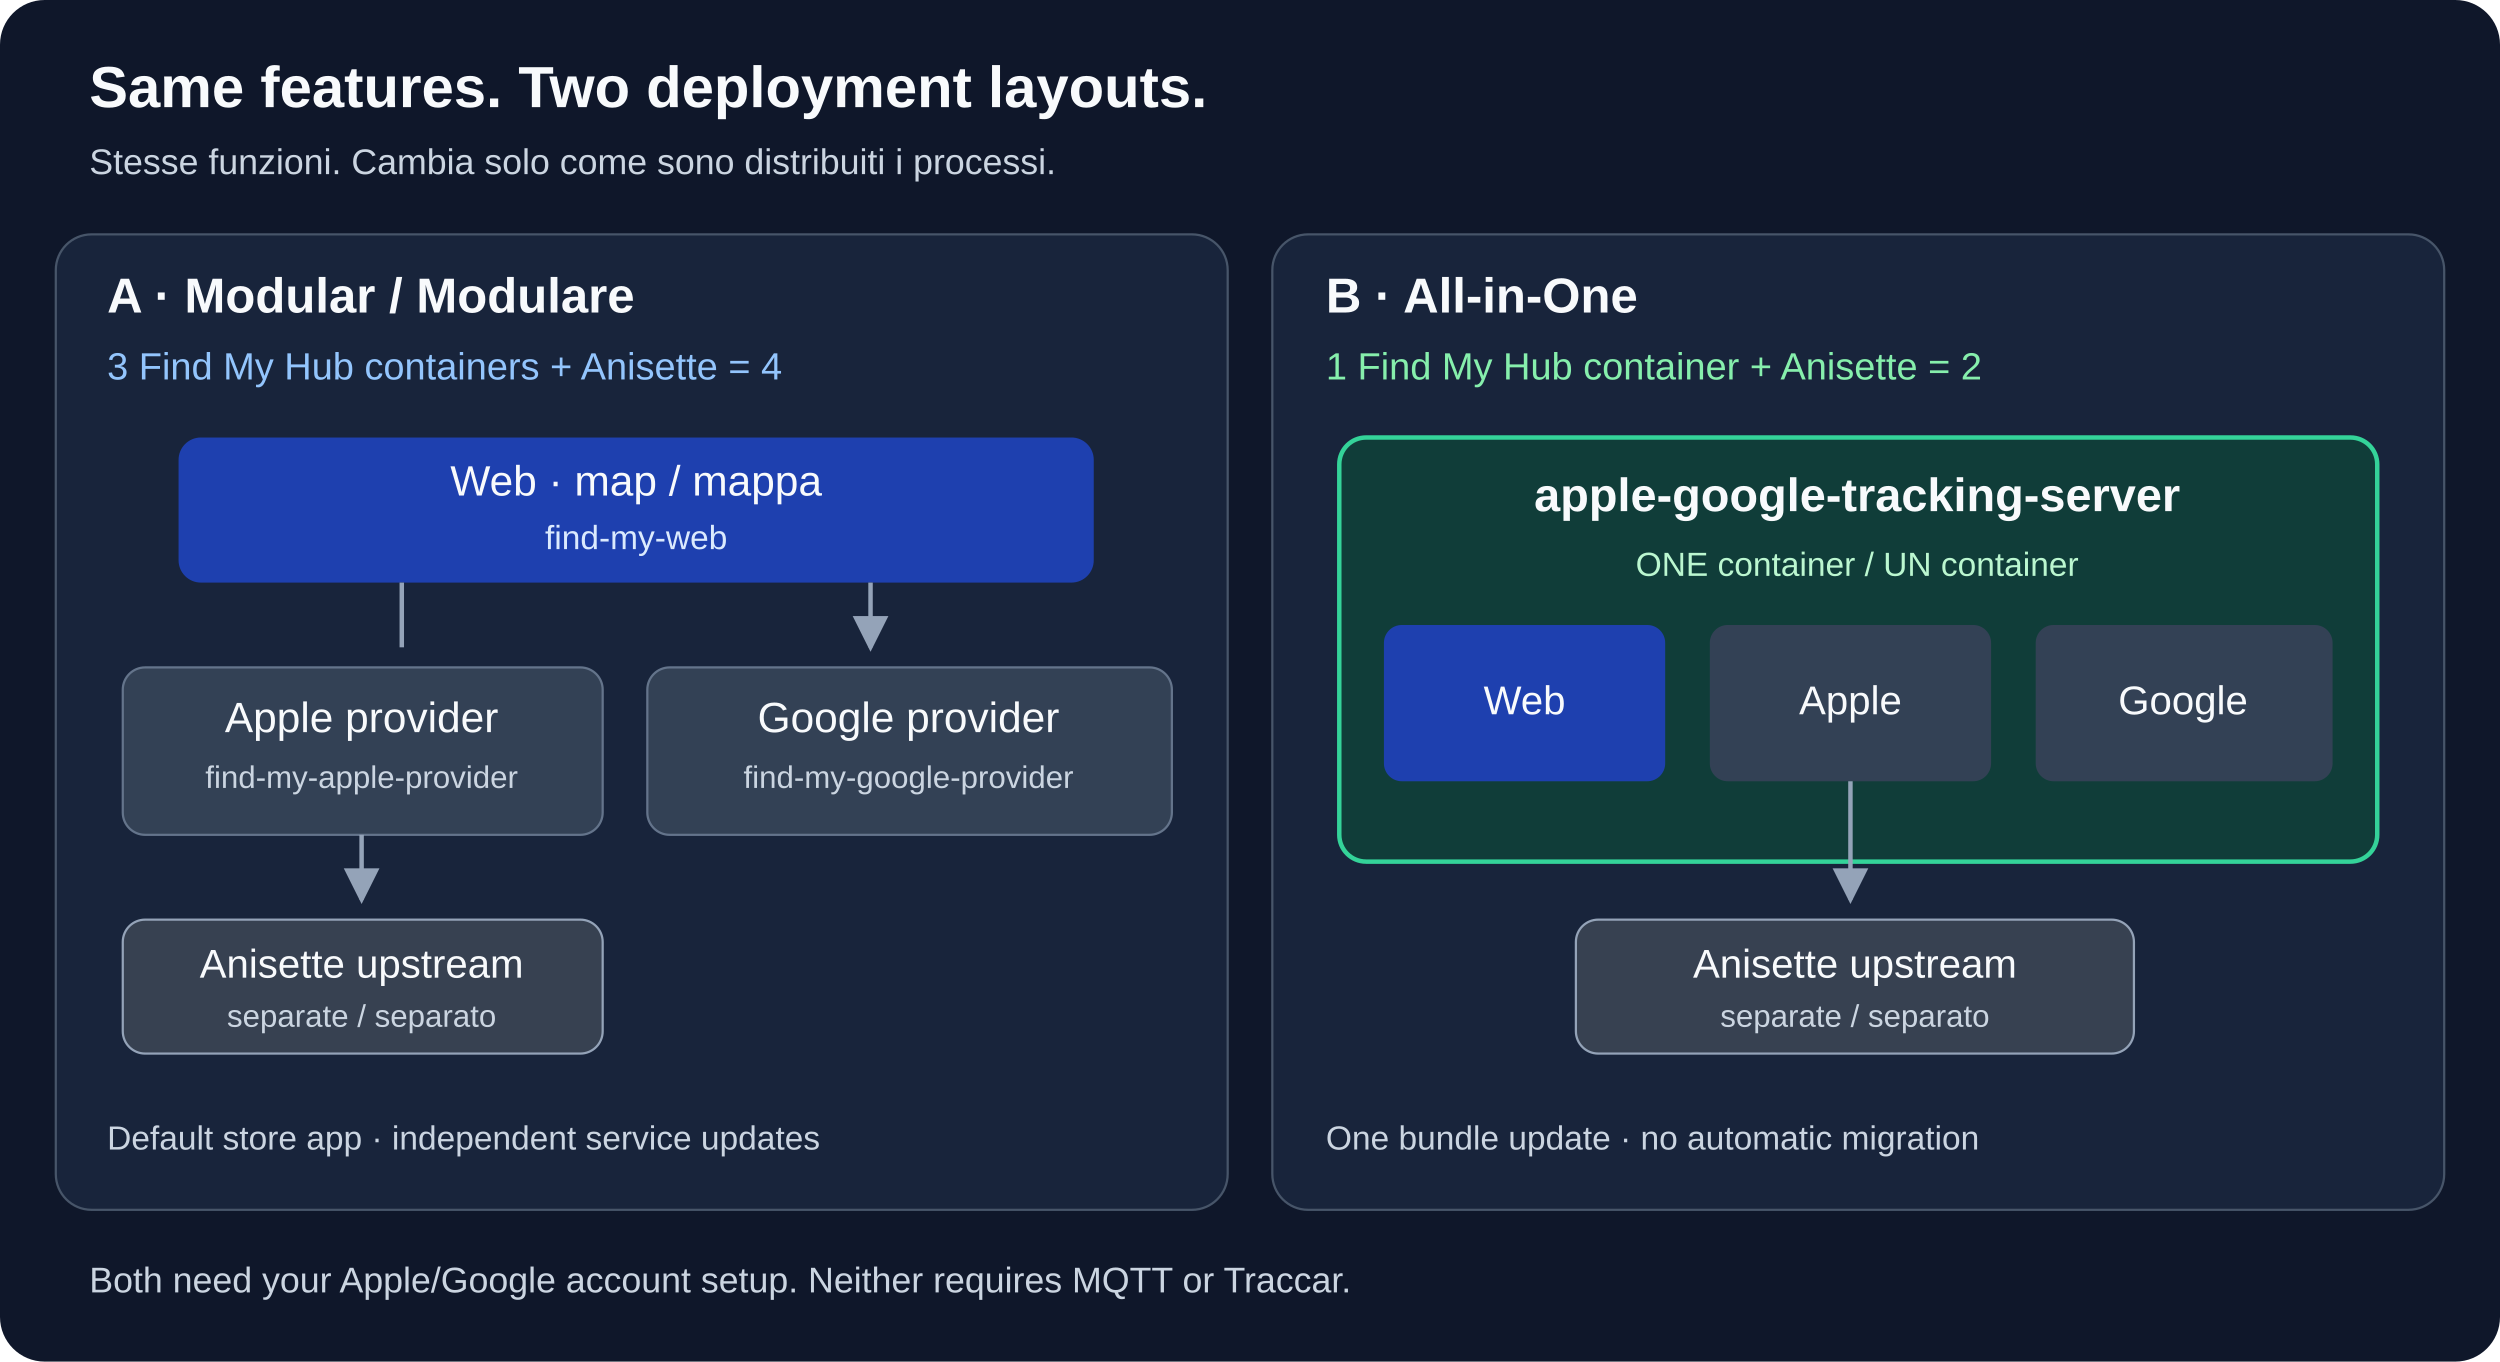
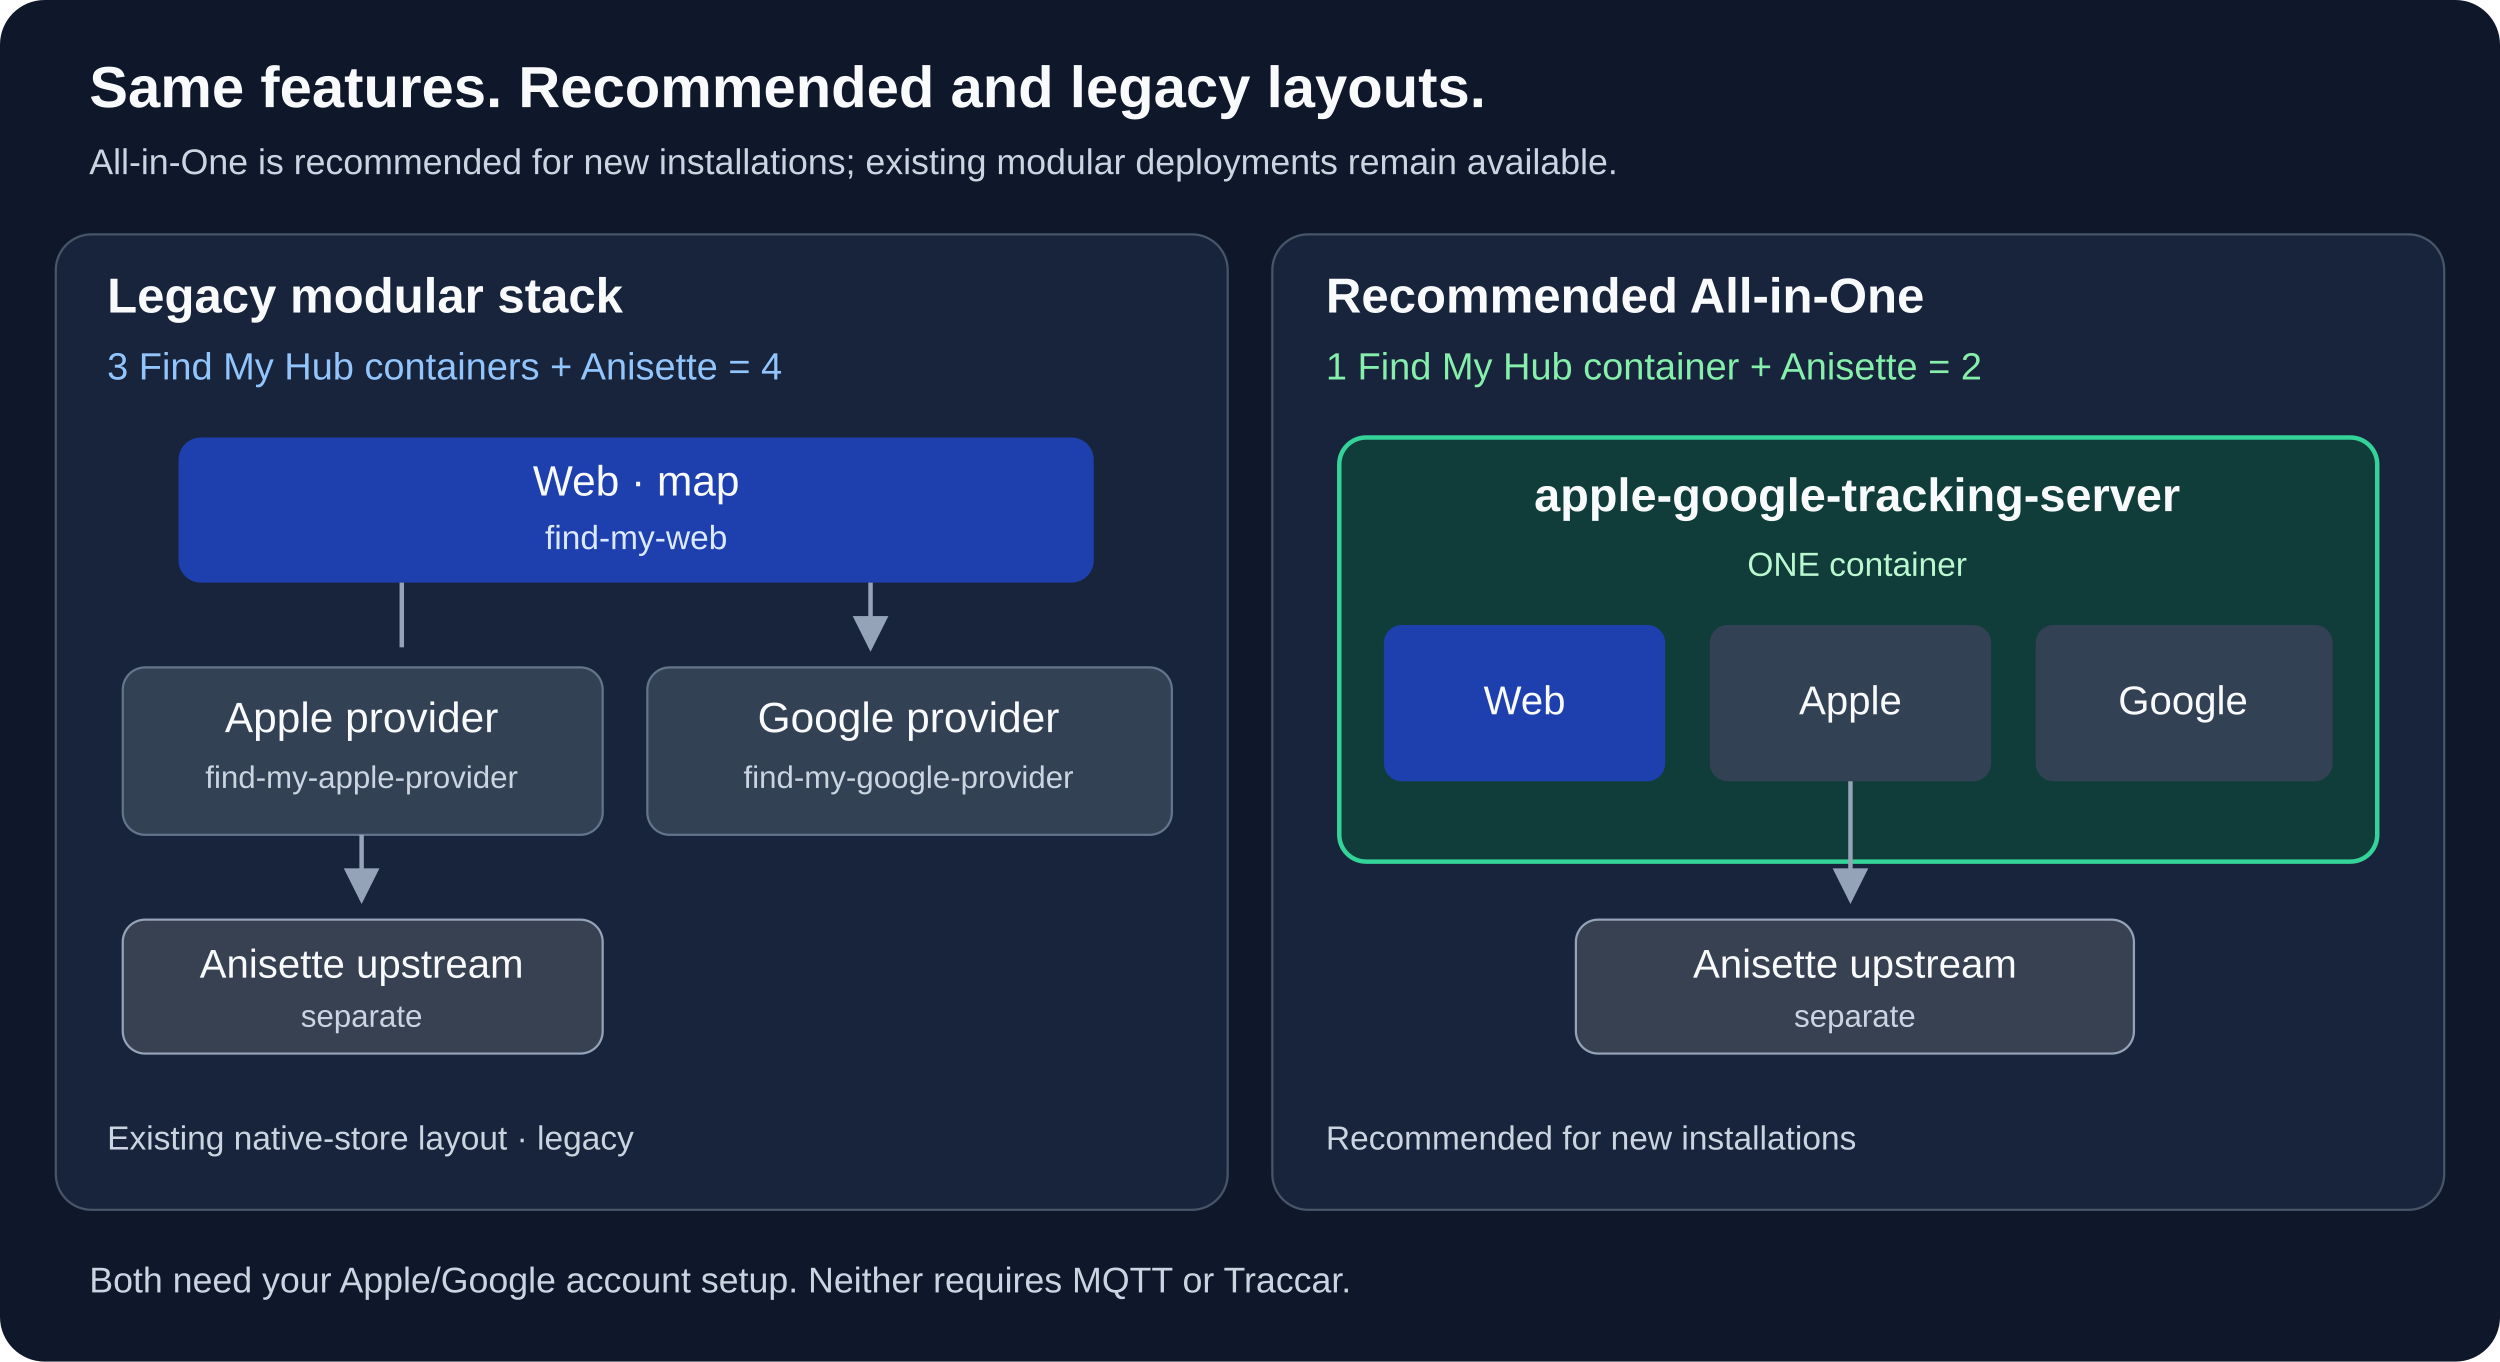
<svg xmlns="http://www.w3.org/2000/svg" width="1120" height="610" viewBox="0 0 1120 610" role="img" aria-labelledby="title desc">
  <defs>
    <marker id="arrow" markerWidth="8" markerHeight="8" refX="7" refY="4" orient="auto">
      <path d="M0 0 L8 4 L0 8" fill="#94a3b8" />
    </marker>
  </defs>
  <rect width="1120" height="610" rx="20" fill="#0f172a" />
  <g font-family="Arial, sans-serif" fill="#f8fafc">
-     <text x="40" y="48" font-size="26" font-weight="700">Same features. Two deployment layouts.</text>
-     <text x="40" y="78" font-size="16" fill="#cbd5e1">Stesse funzioni. Cambia solo come sono distribuiti i processi.</text>
+     <text x="40" y="48" font-size="26" font-weight="700">Same features. Recommended and legacy layouts.</text>
+     <text x="40" y="78" font-size="16" fill="#cbd5e1">All-in-One is recommended for new installations; existing modular deployments remain available.</text>
    <rect x="25" y="105" width="525" height="437" rx="16" fill="#18243b" stroke="#475569" />
    <rect x="570" y="105" width="525" height="437" rx="16" fill="#18243b" stroke="#475569" />
-     <text x="48" y="140" font-size="22" font-weight="700">A · Modular / Modulare</text>
+     <text x="48" y="140" font-size="22" font-weight="700">Legacy modular stack</text>
    <text x="48" y="170" font-size="17" fill="#93c5fd">3 Find My Hub containers + Anisette = 4</text>
    <rect x="80" y="196" width="410" height="65" rx="10" fill="#1e40af" />
-     <text x="285" y="222" text-anchor="middle" font-size="19">Web · map / mappa</text>
+     <text x="285" y="222" text-anchor="middle" font-size="19">Web · map</text>
    <text x="285" y="246" text-anchor="middle" font-size="15" fill="#dbeafe">find-my-web</text>
    <path d="M180 261 V290 M390 261 V290" stroke="#94a3b8" stroke-width="2" marker-end="url(#arrow)" />
    <rect x="55" y="299" width="215" height="75" rx="10" fill="#334155" stroke="#64748b" />
    <text x="162" y="328" text-anchor="middle" font-size="19">Apple provider</text>
    <text x="162" y="353" text-anchor="middle" font-size="14" fill="#cbd5e1">find-my-apple-provider</text>
    <rect x="290" y="299" width="235" height="75" rx="10" fill="#334155" stroke="#64748b" />
    <text x="407" y="328" text-anchor="middle" font-size="19">Google provider</text>
    <text x="407" y="353" text-anchor="middle" font-size="14" fill="#cbd5e1">find-my-google-provider</text>
    <path d="M162 374 V403" stroke="#94a3b8" stroke-width="2" marker-end="url(#arrow)" />
    <rect x="55" y="412" width="215" height="60" rx="10" fill="#374151" stroke="#94a3b8" />
    <text x="162" y="438" text-anchor="middle" font-size="18">Anisette upstream</text>
-     <text x="162" y="460" text-anchor="middle" font-size="14" fill="#cbd5e1">separate / separato</text>
-     <text x="48" y="515" font-size="15" fill="#cbd5e1">Default store app · independent service updates</text>
-     <text x="594" y="140" font-size="22" font-weight="700">B · All-in-One</text>
+     <text x="162" y="460" text-anchor="middle" font-size="14" fill="#cbd5e1">separate</text>
+     <text x="48" y="515" font-size="15" fill="#cbd5e1">Existing native-store layout · legacy</text>
+     <text x="594" y="140" font-size="22" font-weight="700">Recommended All-in-One</text>
    <text x="594" y="170" font-size="17" fill="#86efac">1 Find My Hub container + Anisette = 2</text>
    <rect x="600" y="196" width="465" height="190" rx="12" fill="#103d39" stroke="#34d399" stroke-width="2" />
    <text x="832" y="229" text-anchor="middle" font-size="21" font-weight="700">apple-google-tracking-server</text>
-     <text x="832" y="258" text-anchor="middle" font-size="15" fill="#bbf7d0">ONE container / UN container</text>
+     <text x="832" y="258" text-anchor="middle" font-size="15" fill="#bbf7d0">ONE container</text>
    <rect x="620" y="280" width="126" height="70" rx="8" fill="#1e40af" />
    <rect x="766" y="280" width="126" height="70" rx="8" fill="#334155" />
    <rect x="912" y="280" width="133" height="70" rx="8" fill="#334155" />
    <text x="683" y="320" text-anchor="middle" font-size="18">Web</text>
    <text x="829" y="320" text-anchor="middle" font-size="18">Apple</text>
    <text x="978" y="320" text-anchor="middle" font-size="18">Google</text>
    <path d="M829 350 V403" stroke="#94a3b8" stroke-width="2" marker-end="url(#arrow)" />
    <rect x="706" y="412" width="250" height="60" rx="10" fill="#374151" stroke="#94a3b8" />
    <text x="831" y="438" text-anchor="middle" font-size="18">Anisette upstream</text>
-     <text x="831" y="460" text-anchor="middle" font-size="14" fill="#cbd5e1">separate / separato</text>
-     <text x="594" y="515" font-size="15" fill="#cbd5e1">One bundle update · no automatic migration</text>
+     <text x="831" y="460" text-anchor="middle" font-size="14" fill="#cbd5e1">separate</text>
+     <text x="594" y="515" font-size="15" fill="#cbd5e1">Recommended for new installations</text>
    <text x="40" y="579" font-size="16" fill="#cbd5e1">Both need your Apple/Google account setup. Neither requires MQTT or Traccar.</text>
  </g>
</svg>
